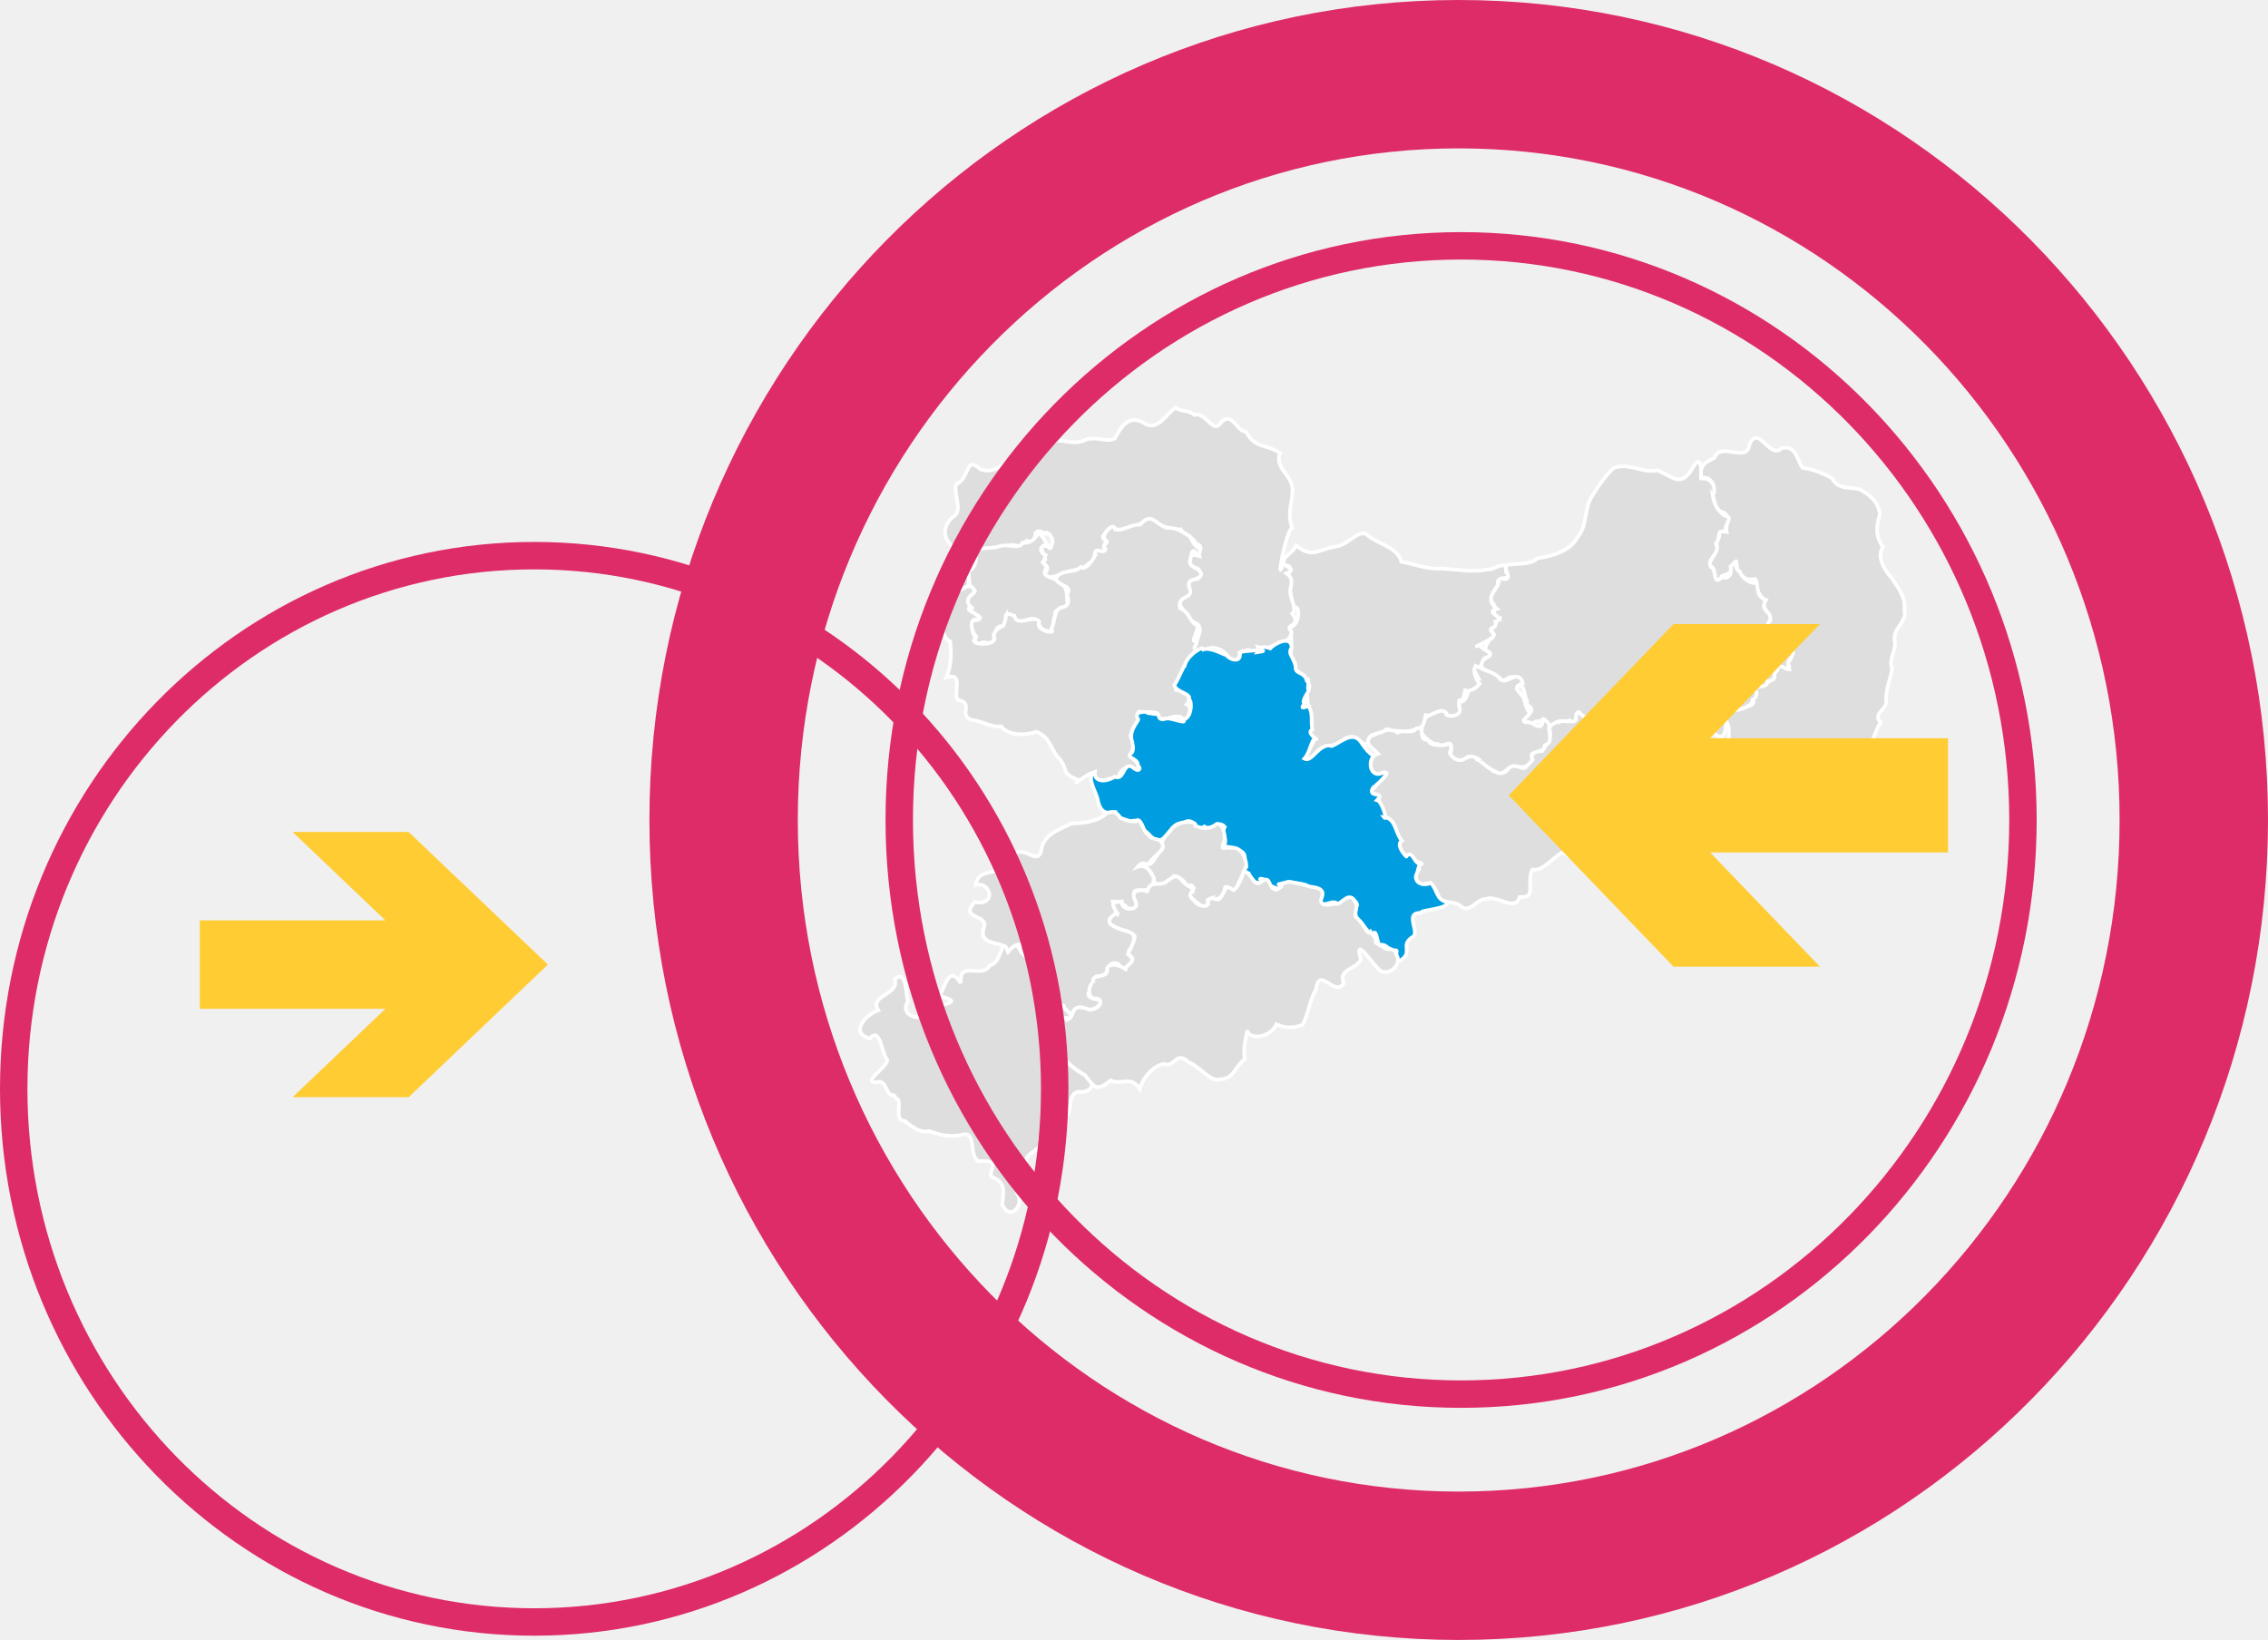
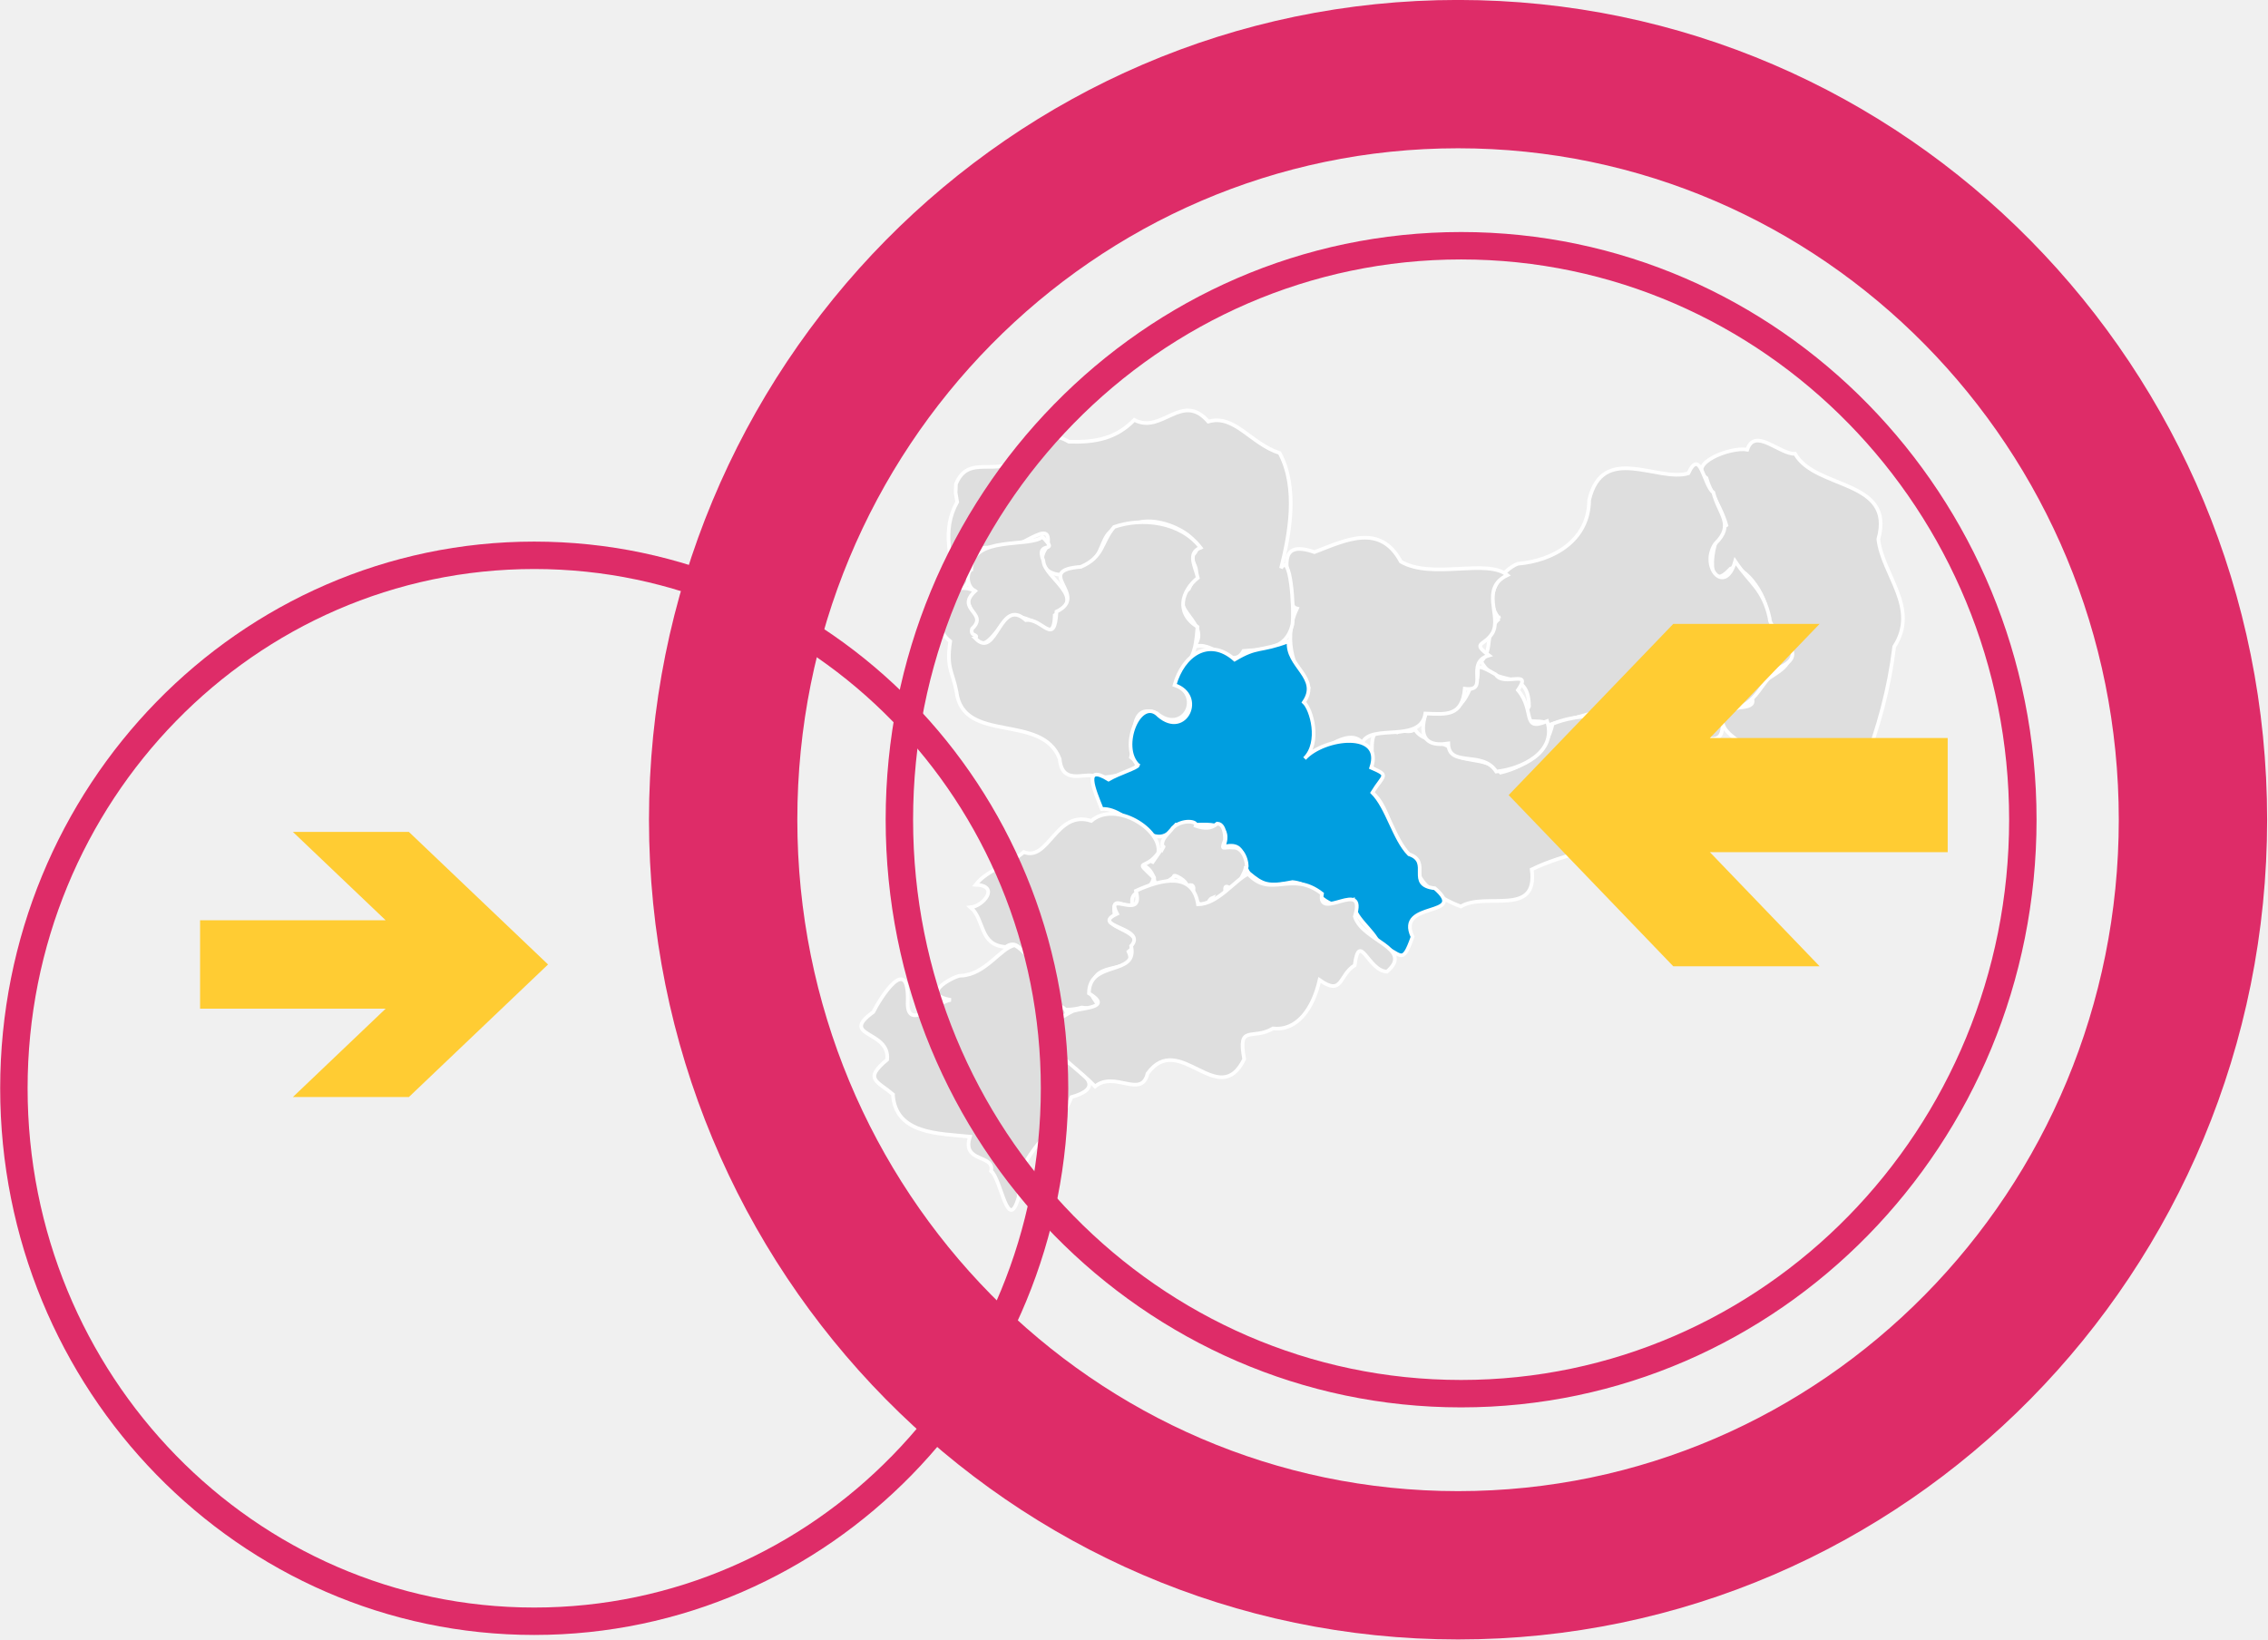
- <svg xmlns="http://www.w3.org/2000/svg" version="1.1" id="svg2" x="0px" y="0px" width="1569.982" height="1135.38" viewBox="1229.76 -75.637 1569.982 1135.38" enable-background="new 1229.76 -75.637 2267.717 1814.174" xml:space="preserve">
-   <g id="g5088" transform="translate(-387.6873,-159.6281)" />
-   <g id="g5291" transform="matrix(0.7045096,0,0,0.7045096,292.6318,-39.88044)">
-     <g transform="translate(-15.48836,-70.01556)" style="fill:#dedede;fill-opacity:1;stroke:#ffffff;stroke-width:3.6;stroke-miterlimit:4;stroke-dasharray:none;stroke-opacity:1" id="g5117">
-       <path style="fill:#dedede;fill-opacity:1;stroke:#ffffff;stroke-width:3.6;stroke-miterlimit:4;stroke-dasharray:none;stroke-opacity:1" d="m 3067.145,704.707 c 5.164,-2.863 -0.26,-16.739 1.531,-11.044 14.232,2.056 18.911,-10.505 14.562,-5.808 11.127,-0.588 1.89,-6.018 8.84,-10.702 2.183,-9.64 10.509,4.794 11.761,-2.535 -3.902,-8.203 2.018,-3.572 1.532,-10.219 5.831,-7.29 -8.796,-12.699 -4.562,-9.772 -1.478,-0.277 5.459,-13.711 -2.123,-9.793 -9.309,1.239 -15.31,-9.165 -9.839,-9.337 -0.573,9.107 -11.198,-2.705 -3.705,-6.099 -0.27,-9.827 -8.676,-10.202 -5.489,-20.797 -9.296,-6.105 -11.566,-24.345 -9.119,-19.947 -8.268,0.349 -11.369,0.252 -17.693,-9.094 -0.914,-8.829 -0.912,-12.419 -6.378,-1.361 0.372,7.453 -12.907,5.974 -8.455,8.247 -11.896,10.588 -3.357,-11.677 -13.1,-10.537 1.571,-10.892 10.919,-13.382 6.676,-24.567 8.223,-7.887 -1.847,-10.629 10.477,-9.886 -0.958,-9.43 4.697,-12.247 -2.205,-18.37 -10.609,-1.913 -8.1,-11.903 -13.012,-20.456 5.94,-5.99 -0.438,-16.301 -11.284,-13.685 2.033,-14.225 4.69,-14.31 14.715,-19.836 5.904,-16.419 32.401,6.03 34.434,-13.323 9.529,-20.017 19.231,15.548 31.619,3.948 14.303,-3.514 15.034,12.024 20.458,19.196 11.713,1.763 20.214,5.571 29.078,10.281 5.505,11.466 17.529,8.377 27.271,11.004 9.219,4.872 18.434,12.154 19.68,24.731 -3.817,10.769 -4.334,22.284 3.003,31.772 -5.995,9.02 0.131,21.195 8.194,30.049 5.939,8.94 14.677,19.705 12.789,31.831 3.282,11.208 -10.95,17.732 -9.607,29.389 2.642,8.672 -6.462,19.448 -2.315,27.997 -1.731,10.74 -6.078,19.377 -5.938,30.926 1.801,9.843 -14.02,13.078 -5.437,22.3 -4.692,8.118 -8.294,16.318 -9.276,27.574 -4.933,10.562 -9.515,22.035 -13.017,31.573 -8.835,7.375 -13.117,20.119 -21.963,29.032 4.325,9.093 -12.483,36.583 -8.653,31.89 -12.27,-0.962 -22.515,0.979 -28.079,-7.655 -7.537,-6.514 -28.786,-4 -26.986,-16.427 1.719,-11.482 12.173,-21.486 7.061,-33.272 -5.368,-3.026 -23.446,18.571 -27.263,3.163 6.506,-11.812 16.507,-27.294 3.022,-37.149 -8.651,-9.012 -12.892,-4.216 -24.315,-11.88 1.117,-10.797 0.736,-16.813 -6.773,-22.737 -2.616,-8.842 9.169,-4.54 13.737,-8.685 6.034,-0.782 22.414,0.418 16.149,-9.931 z" id="polygon128" />
-       <path style="fill:#dedede;fill-opacity:1;stroke:#ffffff;stroke-width:3.6;stroke-miterlimit:4;stroke-dasharray:none;stroke-opacity:1" d="m 2819.405,627.322 c -12.765,-4.776 0.732,-8.023 -8.29,-17.098 -4.463,-6.805 10.16,-14.274 7.093,-23.773 12.755,6.067 8.765,-3.018 6.401,-10.255 0.564,-4.824 23.743,0.199 31.537,-8.28 12.966,-1.75 32.352,-6.846 39.211,-20.201 10.605,-11.881 6.482,-29.772 15.027,-41.406 7.341,-12.287 14.01,-20.681 21.072,-27.285 15.47,-5.459 28.92,5.922 42.759,2.352 16.391,7.228 23.654,17.423 35.109,-3.188 10.66,-17.297 6.872,15.519 7.867,11.145 16.408,-0.583 13.252,17.974 11.114,15.455 1.375,9.966 4.619,15.317 11.314,20.894 11.101,1.679 -0.976,9.201 2.039,16.181 -10.733,-1.913 -3.695,2.724 -10.046,11.934 5.304,9.139 -9.481,14.363 -5.072,22.498 6.527,0.78 1.04,21.288 11.871,9.322 3.488,4.531 10.021,-1.562 7.629,-9.464 12.093,-12.214 -0.131,-0.668 8.982,4.832 5.272,12.551 20.818,13.274 15.112,8.47 4.561,2.732 -1.072,15.356 10.743,19.532 -7.678,11.773 8.709,11.038 3.045,21.245 -4.102,4.724 3.673,13.534 5.736,4.858 3.207,1.991 1.63,12.565 9.422,8.511 9.525,0.172 9.129,10.471 2.953,11.011 4.779,2.808 7.206,4.118 4.149,9.78 -3.823,4.891 -4.529,6.406 -2.32,12.675 -3.753,0.251 -10.41,-7.679 -12.174,1.317 -5.956,4.012 1.837,9.244 -9.656,10.276 0.62,6.657 -5.39,3.113 -13.7,7.585 7.184,3.946 0.668,11.366 -0.362,8.887 1.771,12.506 -30.651,14.453 -23.462,11.213 -5.664,-0.61 -12.662,6.939 -2.756,9.399 -0.041,8.136 -0.548,25.174 -12.237,13.64 -9.496,9.393 -23.858,8.447 -29.005,-4.124 -15.948,4.877 -12.467,-12.43 -23.792,-12.275 -8.053,-0.588 -13.035,12.668 -15.447,-0.716 -5.402,-1.123 -11.101,-6.277 -19.968,-6.373 -4.426,8.11 -1.418,11.689 -9.702,9.935 -5.81,-3.167 -6.213,-15.686 -12.599,-6.091 -4.763,6.237 -25.052,2.647 -18.657,3.818 -7.931,-14.96 -2.274,12.095 -12.563,3.771 -6.921,3.472 -10.415,-2.706 -14.993,4.187 -7.021,5.347 -10.026,-13.109 -12.622,-2.352 5.956,1.91 -6.859,-4.304 -7.295,1.282 -11.299,-2.333 -12.542,-2.417 -3.756,-10.61 4.78,-7.126 -5.107,-5.664 -2.957,-11.808 -2.782,-3.177 -2.426,-17.591 -8.262,-14.648 10.672,-7.266 -10.21,-13.809 -14.255,-4 -7.649,-8.104 -14.664,-7.926 -22.889,-14.934 -1.815,-8.637 11.076,-8.28 8.803,-13.947 -11.695,-2.315 4.802,-15.86 -1.752,-13.079 11.354,-0.143 -0.168,-14.823 2.343,-10.222 6.041,-1.555 1.955,-5.317 9.258,-9.878 z" id="polygon131" />
-       <path style="fill:#dedede;fill-opacity:1;stroke:#ffffff;stroke-width:3.6;stroke-miterlimit:4;stroke-dasharray:none;stroke-opacity:1" d="m 2736.314,735.826 c 11.748,-7.249 1.014,14.638 13.906,9.706 -5.004,7.589 21.309,7.029 16.699,3.944 8.682,-3.525 -0.014,13.466 9.042,11.366 1.762,13.99 15.931,-5.744 20.765,4.745 9.601,3.409 18.169,13.873 15.949,11.07 3.617,2.064 12.811,4.433 15.409,-3.123 7.71,-8.249 13.726,7.228 18.661,-2.987 6.002,-5.601 1.787,-15.58 14.095,-13.196 4.559,-6.688 9.327,-12.16 7.742,-20.3 -3.699,-4.149 9.007,-9.824 9.466,-8.419 3.92,-2.848 18.615,3.442 15.943,-5.001 1.915,-12.615 8.335,7.948 16.102,-0.144 7.191,5.539 12.248,-14.648 15.805,-4.629 3.313,13.703 14.417,4.717 13.031,3.586 1.298,-12.92 13.408,-2.02 19.895,-1.775 3.488,2.339 6.704,15.437 13.42,1.522 18.611,3.34 10.103,3.455 1.436,14.4 0.548,12.345 -9.89,17.822 -8.178,28.485 5.183,10.274 27.786,-3.705 17.602,7.852 -19.111,10.047 53.096,23.202 20.733,15.521 14.593,-2.864 8.091,24.46 -1.456,23.615 -9.838,2.521 -23.529,8.955 -32.772,2.006 -16.226,0.471 -7.535,18.118 -22.027,22.911 -13.831,1.944 -25.374,10.642 -36.501,17.943 -8.445,9.256 -22.809,7.005 -30.321,1.878 -10.999,6.533 -18.687,18.488 -29.507,17.117 -6.188,12.299 5.153,28.275 -12.285,26.834 -4.925,15.284 -22.12,-2.609 -33.506,1.974 -9.271,0.015 -14.604,13.875 -23.901,7.611 -5.893,-6.979 -21.456,-1.652 -22.999,-12.063 -3.094,-5.768 -6.396,-15.336 -14.305,-9.271 -7.556,-1.97 -9.413,-8.913 -4.209,-15.513 -3.429,-6.272 9.049,-3.691 -2.104,-7.733 -4.764,-4.996 -17.875,-6.548 -12.256,-6.865 -10.961,-7.07 -0.226,-10.025 -5.93,-18.278 -2.879,-8.381 -5.512,-17.465 -15.133,-18.739 -0.312,-7.279 -5.025,-19.516 -4.631,-17.12 5.708,-7.542 -13.374,-2.515 -3.764,-11.437 2.639,-5.77 20.329,-17.5 7.18,-14.34 -13.738,5.516 -14.211,-16.949 -3.838,-19.186 -5.182,-5.595 -13.845,-9.353 -7.478,-17.5 9.275,-0.955 17.65,-11.834 26.786,-3.087 4.888,-3.34 15.385,1.207 17.437,-3.38 z" id="polygon133" />
-       <path style="fill:#dedede;fill-opacity:1;stroke:#ffffff;stroke-width:3.6;stroke-miterlimit:4;stroke-dasharray:none;stroke-opacity:1" d="m 2747.515,716.926 c 6.648,-6.943 25.524,-3.213 22.007,1.134 13.132,5.522 8.413,-1.105 10.41,-10.36 4.856,5.998 11.869,-14.382 7.189,-13.535 4.854,2.981 10.393,-12.582 12.54,-5.83 -0.614,-2.311 -11.547,-16.656 -0.949,-13.875 7.479,5.679 14.903,4.115 21.248,12.5 6.218,5.609 18.124,-11.503 21.981,3.939 -12.983,3.958 -1.073,8.837 1.361,15.497 0.615,4.921 5.395,17.679 6.612,11.812 -2.92,6.784 -14.075,10.943 -0.71,11.039 3.168,1.161 10.75,7.701 12.192,0.306 -4.59,-3.452 4.867,-4.965 6.529,2.829 -1.279,5.35 4.52,16.74 -4.292,19.22 -0.871,9.78 -17.637,3.131 -12.055,14.405 -7.505,9.315 -10.425,7.448 -18.634,5.868 -7.701,1.512 -9.194,10.747 -17.414,5.831 -7.157,-2.857 -17.163,-11.647 -14.732,-10.923 -4.074,-2.635 -9.435,-6.593 -15.461,-2.333 -8.413,6.665 -18.809,-6.892 -13.879,-6.82 1.69,-15.211 -5.341,-2.451 -13.476,-7.253 -7.986,0.642 -17.489,-13.49 -14.301,-8.475 -2.588,-5.561 -0.371,-10.886 2.682,-17.182 6.494,-4.139 -5.501,-3.834 1.151,-7.795 z" id="polygon135" />
-       <path style="fill:#dedede;fill-opacity:1;stroke:#ffffff;stroke-width:3.6;stroke-miterlimit:4;stroke-dasharray:none;stroke-opacity:1" d="m 2614.424,605.575 c -1.258,-7.532 -4.551,-22.037 -1.403,-19.603 -4.778,-3.894 7.231,-10.443 -7.015,-11.805 -0.239,-8.493 8.821,-10.064 13.232,-18.605 17.104,12.598 19.597,4.062 38.106,1.044 14.483,-1.681 24.139,-20.173 33.336,-10.329 11.006,8.283 28.326,11.284 32.057,25.08 12.817,2.083 24.402,7.567 39.89,6.573 14.572,1.015 29.933,3.867 43.932,1.074 8.417,0.645 19.763,-11.433 18.91,2.244 8.345,11.341 -10.484,0.68 -8.008,12.564 -5.777,8.99 -11.343,15.556 -0.999,23.728 -13.954,3.622 10.971,8.71 -1.504,12.668 2.544,8.378 -9.531,3.635 -2.329,11.449 7.318,3.591 -26.304,16.706 -12.893,11.558 1.751,4.461 14.871,7.754 7.831,11.77 -7.891,-0.097 -3.954,13.83 -12.109,8.675 -4.15,5.743 4.24,20.772 4.626,16.33 -4.201,8.332 -17.046,10.023 -14.571,6.238 -3.311,20.597 -7.075,3.731 -6.341,16.777 5.862,12.171 -15.766,11.104 -12.536,6.656 -5.847,-6.845 -19.659,7.958 -19.895,0.947 -1.369,4.125 -0.649,14.751 -9.211,14.382 -6.556,6.456 -36.672,0.06 -28.835,1.043 -7.618,5.552 -20.26,2.243 -19.051,15.243 -6.392,-0.046 -13.082,-12.872 -23.113,-5.546 -7.13,7.902 -21.162,5.206 -27.51,12.891 -11.289,14.174 -13.861,4.325 -4.939,-6.519 6.061,-9.074 0.394,-6.158 -2.558,-13.465 5.143,0.422 2.65,-18.251 2.725,-12.436 0.704,-1.489 -10.376,-12.135 -4.995,-12.464 -3.744,7.74 -8.536,-3.896 1.498,-2.403 -0.776,-6.082 -1.825,-18.709 1.179,-16.005 2.715,-4.517 -8.186,-10.116 -4.163,-10.605 -3.656,-6.204 -10.815,-3.801 -9.473,-13.413 -7.87,-9.385 -2.692,-9.724 -3.838,-19.581 1.13,-7.36 -2.997,-15.19 -1.774,-15.924 11.237,-1.505 10.171,-23.805 4.691,-19.218 -1.015,-3.672 -2.757,-7.193 -2.948,-11.016 z" id="polygon137" />
-       <path style="fill:#dedede;fill-opacity:1;stroke:#ffffff;stroke-width:3.6;stroke-miterlimit:4;stroke-dasharray:none;stroke-opacity:1" d="m 2285.226,495.081 c 13.546,-5.211 8.652,-28.783 23.547,-14.772 17.838,7.125 28.481,-15.48 46.623,-10.198 17.595,3.79 2.973,-26.148 23.031,-17.419 13.625,-2.386 22.174,5.069 34.886,-1.7 12.754,-2.823 19.595,3.521 28.005,-1.05 5.983,-11.634 13.824,-24.56 29.674,-14.124 12.075,6.883 21.3,-10.167 29.724,-16.085 6.491,5.052 11.025,1.394 18.703,7.297 10.217,-3.428 18.397,18.121 24.639,8.939 12.222,-14.882 16.479,7.986 25.864,7.427 8.659,17.036 20.644,12.086 33.407,21.163 -5.724,15.697 12.71,20.853 12.422,37.223 -0.571,13.109 -5.401,20.713 -0.563,36.424 -5.782,1.154 -17.794,65.566 -7.604,31.045 -6.324,7.48 16.005,7.218 2.16,13.465 4.327,2.961 6.32,6.707 3.801,15.515 -1.444,8.359 7.569,20.008 1.852,24.069 10.028,12.417 -8.134,10.618 -1.335,16.598 4.997,9.184 -25.721,22.787 -11.145,12.734 -8.258,2.022 -11.494,6.431 -20.936,3.624 7.238,14.945 -15.012,-3.49 -10.922,4.984 -10.608,-5.786 -4.021,11.989 -16.18,7.48 -6.06,-7.673 -7.533,-10.443 -17.992,-12.123 -5.105,2.148 -23.951,6.083 -16.68,-2.724 1.341,-2.81 6.086,-16.898 4.323,-15.176 -0.197,-8.534 -8.936,-4.652 -11.903,-12.967 -3.127,-5.878 -14.749,-14.167 -1.279,-19.841 7.221,0.732 -1.45,-13.108 5.396,-17.391 11.755,5.263 9.847,-14.161 0.724,-9.387 -5.921,-11.335 -2.317,-15.429 6.535,-12.557 -1.427,-4.873 4.938,-10.572 -3.105,-11.588 -2.193,-7.025 -11.473,-8.593 -15.168,-14.598 -9.71,1.328 -20.08,-3.814 -27.707,-8.769 -4.836,-4.601 -32.45,18.455 -25.924,8.347 -7.896,2.596 -17.407,-3.169 -20.679,4.659 -7.127,5.952 6.177,7.268 0.491,8.978 -3.065,3.387 2.282,11.044 -6.02,7.829 -8.081,-2.34 -2.027,16.169 -10.449,12.737 -7.218,6.228 -9.406,5.084 -19.427,7.498 -5.72,1.705 -24.636,11.367 -23.663,1.455 8.129,-6.511 -7.108,-9.995 0.394,-13.139 -0.257,-5.353 -9.731,-16.885 2.32,-12.672 11.83,-2.421 -1.316,-18.146 -2.558,-12.643 -15.536,-9.226 -4.272,11.73 -18.217,7.067 -6.058,11.106 -11.985,-0.225 -20.825,6.165 -10.943,0.939 -35.634,9.559 -29.052,4.018 -3.182,8.31 1.661,3.719 -1.894,14.724 -4.825,3.695 -5.628,10.253 -4.69,19.647 -7.823,1.12 -17.084,14.027 -12.155,-3.776 -2.758,-11.827 -11.233,-21.769 -3.92,-35.149 -10.761,-8.637 -9.189,-21.386 0.317,-29.136 10.553,-5.859 0.015,-22.051 3.155,-32.129 z" id="polygon139" />
-       <path style="fill:#dedede;fill-opacity:1;stroke:#ffffff;stroke-width:3.6;stroke-miterlimit:4;stroke-dasharray:none;stroke-opacity:1" d="m 2300.108,578.922 c 3.389,-3.026 6.423,-11.59 3.104,-13.351 0.751,-10.475 14.241,-6.099 23.907,-9.316 9.626,-3.495 19.81,3.853 23.472,-3.738 9.969,2.076 17.359,-10.983 14.597,-10.036 7.334,3.202 11.425,21.305 13.535,13.785 -7.855,-5.274 -15.468,4.198 -5.608,8.624 -2.981,12.408 -5.779,2.379 1.326,11.846 -9.171,11.752 10.152,8.302 14.374,16.631 7.652,2.844 4.36,22.427 5.837,15.488 2.894,10.191 -13.459,5.509 -12.453,15.206 -3.144,7.444 -0.016,21.148 -8.049,15.101 -11.432,-2.547 -6.044,-16.72 -21.32,-9.979 -7.617,3.444 -21.5,-2.155 -18.582,-5.986 -0.104,3.537 -2.077,18.104 -5.983,11.502 -9.604,4.145 0.381,20.524 -16.149,15.562 -14.966,6.513 -17.495,-17.415 -11.458,-12.895 -6.18,-13.916 11.998,-4.219 5.757,-12.849 -10.368,-5.46 -13.305,-20.494 -10.068,-14.092 0.786,-9.294 13.051,-6.435 1.875,-16.377 0.405,-5.973 -2.982,-13.43 1.884,-15.125 z" id="polygon141" />
-       <path style="fill:#dedede;fill-opacity:1;stroke:#ffffff;stroke-width:3.6;stroke-miterlimit:4;stroke-dasharray:none;stroke-opacity:1" d="m 2304.001,646.713 c -8.863,6.788 25.106,8.381 17.838,-3.004 2.471,-7.414 8.405,-8.543 9.667,-9.461 5.008,-11.307 -0.559,-14.118 10.88,-9.888 2.294,12.186 19.536,-2.328 24.486,6.055 -5.038,9.336 18.732,12.334 11.397,7.59 5.188,-8.814 1.855,-16.799 9.547,-21.738 15.209,-1.036 1.53,-18.461 7.862,-16.498 0.791,-5.943 -16.685,-6.536 -11.003,-14.525 7.304,-6.411 16.52,-2.608 23.082,-8.755 6.701,5.598 17.83,-18.869 14.106,-12.123 -2.013,-9.006 10.224,1.029 10.099,-6.049 -5.848,-3.121 5.267,-6.153 -0.073,-8.183 -5.736,-4.454 8.666,-19.307 9.414,-10.675 7.554,2.211 14.561,-4.821 24.978,-4.692 10.5,-13.035 14.78,-0.272 25.214,3.086 11.046,-0.296 15.327,4.05 23.241,8.407 3.385,8.638 11.466,15.53 10.67,11.35 -2.86,18.362 -7.097,-9.637 -10.05,11.11 -3.252,8.912 8.859,7.146 10.701,15.028 -2.76,7.183 -14.291,2.296 -12.077,12.346 6.676,12.669 -12.592,7.081 -8.74,20.907 9.673,4.354 8.673,12.207 15.594,16.249 5.754,-1.583 -6.136,19.154 -1.014,15.401 5.218,4.427 -7.392,7.556 5.333,12.333 -9.832,-0.675 -15.246,8.408 -16.084,17.713 -2.553,5.14 -10.574,10.784 -7.955,18.448 10.225,1.325 16.479,7.751 10.697,14.201 7.171,2.348 -0.121,20.311 -5.566,12.728 -7.965,-3.172 -14.72,4.47 -22.339,0.569 2.877,-8.051 -17.75,-5.357 -12.228,-3.978 -13.951,-8.085 -5.161,8.717 -8.051,7.808 -4.334,4.242 -11.152,16.388 -1.848,19.629 -3.958,9.185 -6.485,13.408 -4.727,15.575 3.475,0.385 12.6,14.114 4.575,11.79 -13.021,-5.594 -16.583,4.45 -16.584,7.485 -9.889,-0.387 -18.767,8.648 -24.397,-1.841 6.262,-11.266 -27.613,14.887 -14.278,4.995 -19.141,-6.87 -10.816,-10.389 -19.437,-20.856 -9.308,-8.877 -8.495,-21.343 -22.946,-26.907 -9.022,3.224 -26.336,4.876 -34.808,-5.332 -10.836,1.344 -16.326,-4.983 -29.536,-6.382 -12.38,-5.578 3.61,-16.768 -13.008,-19.594 -4.408,-8.558 6.27,-26.899 -11.073,-22.286 4.946,-10.748 4.908,-22.535 3.732,-35.086 -11.895,-6.601 -2.781,-18.498 -11.187,-28.166 -3.898,-14.959 10.07,-16.156 17.976,-21.223 6.234,-0.93 12.066,-10.597 17.566,0.107 -3.67,4.61 -11.672,7.697 -3.594,15.718 -11.624,1.786 19.016,10.89 4.989,11.823 -10.066,-0.771 -0.778,20.717 -1.884,15.551 5.158,2.454 -1.354,1.536 0.844,3.243 z" id="polygon143" />
-       <path style="fill:#009ee0;fill-opacity:1;stroke:#ffffff;stroke-width:3.6;stroke-miterlimit:4;stroke-dasharray:none;stroke-opacity:1" d="m 2463.626,771.382 c 0.951,-7.294 -13.791,-7.386 -5.735,-12.523 3.835,-6.017 -4.044,-20.928 -0.633,-16.455 0.022,-7.904 7.949,-15.873 6.749,-16.385 -8.581,-13.791 30.331,-2.903 13.764,-5.407 10.279,-4.562 1.815,8.588 13.861,4.799 4.839,-1.178 21.125,6.382 16.667,1.099 9.881,-2.153 8.139,-22.376 5.512,-18.862 3.229,-7.782 -11.127,-6.7 -14.361,-14.994 4.658,-6.415 11.279,-24.427 9.991,-17.639 1.05,-12.232 22.392,-23.205 16.91,-16.893 9.332,-4.989 26.755,8.512 23.595,3.505 1.901,5.467 16.379,10.698 13.796,-1.332 8.419,-2.402 33.94,-2.452 17.877,-0.138 2.223,-3.134 2.091,-7.112 12.155,-3.766 3.123,-3.79 20.389,-13.994 21.014,-0.935 -3.882,6.68 0.957,7.877 3.939,18.305 -1.259,8.386 8.04,5.235 10.683,13.403 4.096,-4.332 -0.098,11.782 2.119,9.398 2.606,-0.234 -8.424,11.716 -3.925,14.34 -7.931,8.339 8.013,-0.533 4.081,2.42 4.563,8.837 1.673,13.97 3.466,22.839 -7.25,3.423 8.362,11.854 2.934,8.983 -3.964,0.256 -4.804,12.977 -10.793,19.698 7.518,4.293 14.747,-16.331 27.111,-12.463 8.459,-3.36 19.412,-14.62 27.584,-5.111 2.898,4.066 11.892,18.066 15.553,12.938 -9.159,5.441 -5.889,24.899 7.079,18.333 10.786,-1.839 -12.71,17.673 -9.615,14.383 -6.987,11.329 12.842,3.264 3.774,12.628 5.465,1.624 10.666,22.264 6.657,16.719 11.941,1.022 10.922,15.564 17.689,23.163 -8.08,5.039 8.971,20.249 4.205,15.074 7.821,-7.004 7.316,11.136 16.318,6.835 -5.446,2.194 -3.366,5.602 -6.79,12.705 -0.792,8.016 8.701,9.904 14.686,6.844 6.744,7.023 5.05,16.047 15.209,18.673 5.368,7.277 -30.756,8.02 -23.572,10.935 -19.537,-1.832 -1.116,19.794 -9.779,23.666 -12.745,8.188 1.929,15.224 -12.638,23.454 -7.98,-5.245 2.114,-12.776 -6.373,-9.853 -7.075,-3.507 -6.43,-6.82 -13.633,-6.024 -2.116,-4.601 -2.682,-14.733 -5.625,-11.395 -6.678,0.496 -8.686,-8.85 -15.567,-13.764 -4.961,-7.717 0.253,-13.911 -0.54,-14.301 -2.377,-11.575 -21.229,5.89 -18.689,0.138 -4.157,-7.829 -16.916,6.235 -17.121,-5.608 6.822,-7.736 -15.927,-7.375 -11.073,-11.348 -2.973,-4.371 -12.085,-3.303 -16.709,-5.169 -8.791,-1.651 -7.835,3.138 -14.163,6.233 -8.266,-2.192 -25.738,-12.779 -13.086,-8.91 -5.086,7.073 -13.216,1.847 -15.498,-6.01 -11.29,-3.022 2.209,-16.986 -7.919,-22.01 -5.183,-3.214 -13.387,-4.976 -17.11,-3.939 5.461,-8.589 -2.595,-12.347 1.448,-19.786 -7.134,-7.945 -12.858,4.837 -20.035,-0.334 -9.94,7.226 -9.465,-11.386 -20.578,-3.451 -12.423,-0.69 -13.355,13.544 -23.464,17.079 -7.734,-0.647 -7.939,-4.676 -15.126,-10.096 -3.921,-11.89 -6.083,-9.326 -14.709,-8.863 -2.637,-2.098 -10.851,-0.845 -13.489,-8.91 -6.774,0.534 -13.401,3.103 -17.025,-9.983 -0.756,-8.83 -13.015,-24.898 -3.255,-29.493 -0.905,10.94 11.981,9.777 19.546,4.757 10.328,4.637 7.987,-17.973 19.431,-7.9 3.724,2.842 7.417,0.682 3.223,-3.3 z" id="polygon145" />
-       <path style="fill:#dedede;fill-opacity:1;stroke:#ffffff;stroke-width:3.6;stroke-miterlimit:4;stroke-dasharray:none;stroke-opacity:1" d="m 2487.528,851.281 c -1.824,-7.523 6.54,-12.986 10.291,-18.407 8.786,-8.458 24.522,-6.776 22.432,-1.853 8.132,2.865 14.747,3.226 21.106,-2.216 9.708,0.533 7.152,21.025 7.464,16.31 -4.232,11.454 -1.29,6.084 7.79,7.301 14.072,-0.792 15.072,24.963 12.765,18.292 -0.102,6.403 -7.5,14.384 -9.12,23.757 -5.35,1.208 -12.694,-10.152 -10.958,1.706 -7.65,10.066 -13.494,6.917 -12.944,5.823 -5.136,2.084 -2.715,9.682 -10.49,7.84 -4.301,-4.769 -18.053,-11.642 -8.258,-14.223 1.366,-5.113 -0.126,-8.203 -6.96,-5.277 3.11,-4.368 -13.505,-13.329 -11.866,-9.285 -4.857,4.311 -19.669,13.602 -19.491,0.943 -3.163,-6.91 -7.68,-13.995 -15.952,-10.914 6.52,-7.323 14.829,-6.422 13.713,-3.316 2.015,-2.839 14.911,-21.741 10.904,-14.832 z" id="polygon147" />
-       <path style="fill:#dedede;fill-opacity:1;stroke:#ffffff;stroke-width:3.6;stroke-miterlimit:4;stroke-dasharray:none;stroke-opacity:1" d="m 2334.064,950.108 c -5.162,-5.358 -27.448,-1.664 -21.605,-19.368 5.117,-13.285 -24.961,-7.801 -9.022,-25.055 21.794,4.114 15.968,-20.4 1.04,-16.778 2.214,-20.341 32.466,-6.234 34.513,-25.895 10.553,-18.116 24.7,8.129 29.621,-7.068 1.621,-16.659 17.242,-21.125 30.356,-27.514 12.586,0.055 27.102,-2.763 33.677,-9.813 6.382,-2.396 9.482,-2.316 13.998,4.381 6.569,2.564 6.724,3.218 15.06,3.567 4.881,-6.364 6.589,10.996 12.312,12.568 3.298,7.94 15.687,1.005 13.95,13.81 -4.416,6.347 -14.898,13.699 -11.589,13.932 -0.121,5.374 -7.013,-3.56 -13.033,4.214 8.457,-3.138 12.681,4.234 15.948,10.913 -0.012,12.902 -8.403,12.771 -16.55,11.987 -9.59,2.33 8.653,19.884 -7.956,18.447 -5.295,-4.68 -7.965,-7.296 -15.507,-7.242 3.026,10.783 7.379,16.02 -3.497,17.59 -1.503,5.511 9.319,9.671 17.173,11.331 7.951,1.083 7.98,7.708 5.035,16.295 -9.696,5.705 5.612,11.701 -1.069,15.547 -4.522,3.63 -6.836,8.808 -13.01,0.1 -12.961,-3.561 -7.161,15.493 -19.79,12.408 -9.162,2.237 1.962,12.557 -7.988,14.766 -6.131,11.459 19.216,4.887 9.069,14.219 -7.062,6.748 -8.844,3.568 -16.63,2.183 -8.344,-1.806 -8.71,11.427 -16.631,2.974 -0.497,-11.463 -5.5,-1.634 -10.569,-0.715 -3.978,-8.417 -15.173,0.193 -15.943,-10.517 -1.092,-9.648 11.062,-17.119 1.009,-22.072 -13.896,-0.324 1.991,-11.071 -8.677,-14.647 -2.146,-5.267 -15.261,-7.219 -8.69,-16.695 -7.795,-3.659 -12.962,13.59 -15.005,2.149 z" id="path149" />
-       <path style="fill:#dedede;fill-opacity:1;stroke:#ffffff;stroke-width:3.6;stroke-miterlimit:4;stroke-dasharray:none;stroke-opacity:1" d="m 2223.208,1095.215 c -6.638,2.388 -6.199,-16.836 -16.95,-12.305 -13.68,0.072 10.543,-14.423 11.356,-21.856 -5.851,-6.807 -7.003,-33.522 -17.196,-21.3 -20.475,-5.399 -3.983,-23.503 8.187,-27.609 -9.24,-15.42 20.831,-14.394 16.3,-30.859 11.846,-9.728 10.683,14.768 12.881,22.445 -10.702,15.923 22.077,22.481 19.904,4.031 5.325,0.428 41.128,-3.077 10.535,-9.781 6.907,-8.693 9.094,-31.505 21.615,-12.468 -2.403,-23.601 21.425,-3.365 28.381,-17.821 12.193,-0.947 11.126,-30.834 17.912,-13.092 12.921,-14.54 8.311,0.649 17.653,4.381 1.045,5.564 12.744,8.408 6.502,15.057 -0.23,6.335 18.784,7.444 7.067,16.269 -1.968,7.554 -3.396,20.701 6.661,17.116 5.76,1.75 10.497,7.297 14.625,-0.509 -1.236,1.81 12.317,7.586 8.245,12.992 -3.885,6.863 -13.831,3.85 -18.163,12.813 2.341,6.958 -5.422,10.205 5.443,16.698 4.955,8.053 13.61,18.928 24.918,24.701 16.499,6.23 10.367,19.748 -4.354,18.167 -12.906,3.564 -2.636,26.694 -15.843,23.986 -6.75,11.775 -19.169,11.087 -21.535,22.251 4.724,12.205 -14.44,11.498 -13.825,23.496 3.445,16.354 -8.881,13.34 -8.799,29.5 8.882,10.551 -7.011,29.644 -14.28,11.04 0.961,-11.256 4.69,-21.134 -10.586,-26.943 -3.442,-5.675 10.753,-17.148 -12.509,-15.152 -10.057,-5.089 -1.947,-27.935 -14.596,-26.537 -12.521,3.51 -22.825,0.804 -33.98,-3.102 -9.073,2.175 -17.195,-4.452 -24.254,-10.102 -10.438,-0.497 -2.949,-15.92 -6.682,-21.198 -2.767,-0.298 -2.344,-3.783 -4.632,-4.309 z" id="path151" />
-       <path style="fill:#dedede;fill-opacity:1;stroke:#ffffff;stroke-width:3.6;stroke-miterlimit:4;stroke-dasharray:none;stroke-opacity:1" d="m 2400.476,1012.952 c 4.322,-9.345 17.69,1.346 17.45,-1.784 9.368,-0.238 13.653,-12.244 1.764,-10.62 -8.08,-5.011 -0.933,-18.314 0.84,-15.148 -5.167,-10.604 16.205,-3.195 12.861,-14.801 5.585,-9.172 23.431,4.294 17.887,1.087 2.12,-5.178 13.108,-9.066 2.765,-14.61 1.964,-5.78 5.495,-9.595 6.68,-17.733 -3.468,-5.67 -12.486,-5.009 -21.632,-10.472 -10.226,-5.798 6.355,-14.842 4.768,-11.458 -7.147,-11.648 -5.4,-11.327 3.952,-12.293 -0.749,10.224 19.273,9.205 13.403,-0.504 -7.744,-15.431 15.07,-9.329 11.696,-9.491 4.019,-12.911 12.083,-2.702 20.619,-10.795 5.132,-3.235 7.611,-6.199 12.994,-0.497 4.632,6.8 15.16,10.115 11.445,7.275 -0.42,6.831 -7.094,6.191 1.756,13.87 2.88,5.025 15.98,7.913 12.581,-1.325 6.889,-5.084 9.521,4.58 14.177,-4.576 4.526,-7.403 2.759,-10.556 11.334,-4.993 6.056,-3.933 10.93,-21.839 9.978,-18.463 7.461,-0.097 9.764,17.616 17.565,9.675 10.022,-5.984 5.152,6.389 14.296,8.477 16.734,-8.818 -11.503,-2.649 12.119,-7.881 7.195,0.878 13.484,1.917 19.949,4.36 2.221,1.161 17.06,0.107 12.696,10.935 -5.275,11.106 15.309,6.588 12.238,5.209 4.739,5.713 12.232,-10.929 19.065,-3.398 5.707,7.919 0.863,9.409 1.788,17.153 8.428,6.063 11.696,19.166 14.764,14.998 1.481,2.985 5.217,3.37 5.378,10.601 5.308,3.437 14.64,9.026 12.242,5.204 11.425,4.391 4.77,1.607 9.014,8.913 2.739,10.489 -12.541,21.124 -20.514,9.734 -6.761,-7.068 -22.463,-30.564 -15.498,-7.318 -4.863,9.849 -22.865,9.115 -16.809,23.425 -10.023,13.826 -24.17,-18.645 -27.547,6.529 -6.128,9.325 -6.961,23.492 -13.113,34.156 -13.185,5.564 -26.972,0.158 -24.882,-1.815 -7.299,17.058 -30.415,15.509 -28.96,6.815 -2.521,9.723 -4.357,19.121 -2.812,28.899 -9.328,6.153 -10.716,19.628 -24.144,19.62 -9.413,3.333 -20.235,-12.99 -30.922,-16.717 -13.195,-12.226 -13.231,5.993 -24.892,1.536 -11.809,3.034 -20.489,14.659 -23.402,24.709 -8.236,-13.515 -17.058,-3.658 -28.625,-8.345 -14.385,11.963 -16.015,5.951 -25.069,-5.288 -10.449,-6.261 -22.805,-15.319 -25.502,-25.316 -6.814,-10.601 -23.418,-9.063 -6.01,-15.838 -3.743,-9.522 15.751,-19.335 14.655,-13.513 3.565,-1.517 4.229,-4.945 5.612,-8.189 z" id="polygon153" />
+ <svg xmlns="http://www.w3.org/2000/svg" enable-background="new 1229.76 -75.637 2267.717 1814.174" height="1211" viewBox="1229.76 -75.637 1569.982 1135.38" width="1675" version="1.1" y="0px" x="0px">
+   <g transform="matrix(.7045 0 0 .7045 292.6 -39.88)">
+     <g transform="translate(-15.49 -70.02)" stroke="#fff" stroke-width="3.6">
+       <g fill="#dedede">
+         <path d="m3067 704.7c6.467-18.35 30.71-22.36 36.18-35.78 8.146-21.97-14.26-27.48-20.85-35.86 4.444-24.77-22.83-60.39-36.02-54.86-27.39 30.21-19.23-34.81-4.18-42.73-4.05-15.19-15.2-31.29-19.55-46.33-19.41-14.17 23.83-30.89 40.15-27.9 7.363-22.46 32.03 4.886 47 4.083 20.05 35.41 98.42 24.83 81.83 83.94 4.175 35.43 40.38 67.57 15.65 105.6-5.346 42.86-15.38 78.5-30.18 118.1-19.77 22.16-23.8 64.16-45.37 75.94-24.07-5.533-63.14-16.51-37.93-48.41 0.237-19.17-44.57 16.32-21.19-19.74 10.93-30.98-48.21-34.63-31.26-63.52 6.501-4.505 32.08 0.971 25.71-12.51z" />
+         <path d="m2819 627.3c-18.33-21.93 3.47-48.43 18.26-53.89 34.93-2.913 69.84-22.93 70.05-62.49 13.25-56.54 67.23-17.42 97.48-26.4 12.09-25.96 15 11.91 24.58 18.81 5.513 21.95 21.29 31.47 1.834 50.44-15.18 22.3 9.81 51.87 19.65 17.19 14.69 21.89 27.52 27.08 33.84 55.89-0.213 14.67 41.36 32.7 11.93 47.57-22.71 14.9-21.46 36.71-51.64 43.27-14.31-2.112 4.911 34.83-23.69 26.75-22.66-1.216-42.43-23.86-60.43-22.2-18.83-19.23-25 18.45-38.42-6.071-23.65 8.001-30.46 8.78-54.63 15.69-8.847-8.994-32.29 5.09-19.6-18.33-0.306-39.41-32.9-16.42-46.94-44.14 12.66-12.99 1.848-27.93 17.72-42.1z" />
+         <path d="m2736 735.8c5.577 12.22 27.53 11.79 34.99 18.8 6.847 17.41 34.55 5.969 49.46 24.08 24.48-5.933 45.01-20.5 50.99-47.94 22.87-8.925 34.91-5.678 54.14-11.9 9.652 15.12 27.75-15.87 41.91 9.294 39.59-22.05-32.5 53.77 17.68 41.54-19.24 16.28 37.96 23.38 22.87 18.98 17.45 43.88-54.81 8.514-56.33 45.96-34.81 21.34-67.61 23-100.8 39.28 6.325 47.53-45.26 21.7-69.69 36.42-24.82-9.327-45.74-25.74-43.62-44.58-26.29-10.68-22.89-52-44.38-67.95 16.13-18.87 12.57-13.9-1.117-25.52 5.663-15.83-8.024-43.46 26.43-33.09 5.327-3.646 12.88 1.673 17.44-3.38z" />
+         <path d="m2748 716.9c27.88 3.193 34.85-2.378 43.31-23.36 15.99-9.302-6.205-28.98 24.19-11.29 7.833 12.75 36.63-6.08 21.82 15.37 17.18 20.04 3.027 41.31 28.72 30.53 9.798 30.95-25.97 47.13-50.03 49.54-13.51-21.24-46.84-3.457-47.13-27.61-30.04 4.753-26.52-17.01-20.89-33.17z" />
+         <path d="m2614 605.6c-2.779-25.1-14.76-56.88 23.34-43.63 30.76-11.82 64.54-28.79 84.97 9.417 31.3 17.79 84.35-3.507 104.7 13.2-27.58 13.16-5.162 40.68-14.79 57.1-8.144 12.97-20.61 8.829-3.305 21.85-24.58 6.939 1.345 36.19-23.81 32.72-2.593 27.33-17.87 25.22-38.77 24.38-4.502 29.79-53.42 9.369-62 28.75-18.9-23.49-72.37 44.17-48.56-4.652-3.916-23.82-14.52-30.2-4.251-49.38-17.65-21.82-23.78-52.34-11.4-77.89-5.102-1.19-4.845-6.513-6.108-11.87z" />
+         <path d="m2285 495.1c12.21-30.33 40.25-6.128 63.69-25.76 21.96 4.222 17.44-33.46 47.3-15.84 26.83 0.734 46.61-3.425 64.3-21.5 27.07 14.53 46.77-28.35 72.72 1.672 25.73-7.647 41.85 22 70.1 30.9 18.59 34.5 9.534 80.95 1.419 113.3 9.017-16.97 13.11 38.51 11.19 55.14-6.302 26.16-28.75 24.36-48.12 26.07-11.19 20.45-31.24-12.5-49.19-3.478 20.03-23.76-28.6-38.2-4.44-57.53 6.614-15.52 11.68-14.79 1.01-31.57 28.66-14.57-44.26-52.34-62.48-25.24-24.29-9.155-20.2 18.97-34.74 32.23-27.91 22.54-61.03 6.489-42.91-17.2 6.313-32.92-30.11 9.048-51.68 2.391-34.66-9.138-11.54 38.89-38.99 41.07-3.2-32.29-13.92-58.61 2.034-87.03l-1.536-9.199z" />
+         <path d="m2300 578.9c0.356-33.56 57.56-21.11 69.99-31.88 18.14 18.39-7.78 1.545 0.966 23.6 0.758 16.76 43.93 36.01 11.13 53.42-0.857 36.21-23.11-8.781-42.61 4.857-7.115-10.82-27.41 49.24-41.79 9.471 20.48-10.76-13.18-24.11 4.958-38.9-6.275-3.791-7.987-15.87-2.648-20.57z" />
+         <path d="m2304 646.7c21.29 21.83 23.84-41.27 49.63-17.9 16.47-2.033 28.38 26.94 30.18-8.307 33.04-16-23.82-40.48 23.95-44.02 22.81-9.816 19.89-24.34 32.69-39.23 27.34-9.53 65.27-5.374 84.96 20.35-13.43 5.277-5.329 18.19-2.712 29.68-15.43 12.44-22.68 34-0.311 48.22-2.099 27-4.337 28.12-21.49 56.24 27.29 13.64 6.388 49.61-18.46 28.68-27.98-11.26-21.14 25.81-25.38 43.25 20.83 15.38-23.06 19.73-34.15 20.51-5.77-9.186-33.52 10.25-35.97-18.94-17.28-45.61-95-14.28-101.4-65.96-3.818-20.23-10.16-22.7-6.19-49.63-25.33-19.25-3.08-64.23 24.36-49.28-19.53 18.21 13.82 21.32-2.907 36.96-2.201 8.238 6.896 4.661 3.261 9.37z" />
+       </g>
+       <path d="m2464 771.4c-18.85-17.98 2.021-68.16 20.41-48.66 26.25 22.43 45.96-19.91 15.41-30.07 8.331-29.61 33.72-47.51 59.08-25.13 23.08-13.84 24.29-7.095 53.16-17.96-2.603 24.63 31.61 35.81 14.91 59.96 7.454 6.748 16.89 39.26 0.705 55.32 19.45-21.22 78.07-27.73 65.49 9.033 18.34 8.096 12.21 6.309 1.14 24.48 14.73 14.62 21.17 45.48 35.98 60.61 22.79 7.451-3.271 30.27 25.43 33.44 33.57 29.19-38.91 11.74-21.94 47.76-10.42 29.14-10.34 16.56-32.64 7.577-5.966-15.61-25.99-25.85-26.01-43.51-28.1 16.11-32.32-15.36-59.31-17.93-24.16 4.814-29.15 2.603-42.75-8.687-7.976-8.966-0.739-32.23-25.03-25.95 11.44-31.6-29.38-18.86-46.65-21.69-22.33 33.79-44.67-17.3-73.09-15.5-7.839-19.45-18.53-44.55 6.682-28.98 10.48-6.156 28.23-11.25 29.03-14.11z" fill="#009ee0" />
+       <g fill="#dedede">
+         <path d="m2488 851.3c-1.824-7.523 6.54-12.99 10.29-18.41 8.786-8.458 24.52-6.776 22.43-1.853 8.132 2.865 14.75 3.226 21.11-2.216 9.708 0.533 7.152 21.02 7.464 16.31-4.232 11.45-1.29 6.084 7.79 7.301 14.07-0.792 15.07 24.96 12.76 18.29-0.102 6.403-7.5 14.38-9.12 23.76-5.35 1.208-12.69-10.15-10.96 1.706-7.65 10.07-13.49 6.917-12.94 5.823-5.136 2.084-2.715 9.682-10.49 7.84-4.301-4.769-18.05-11.64-8.258-14.22 1.366-5.113-0.126-8.203-6.96-5.277 3.11-4.368-13.5-13.33-11.87-9.285-4.858 4.311-19.67 13.6-19.49 0.943-3.163-6.91-7.68-14-15.95-10.91 6.52-7.323 14.83-6.422 13.71-3.316 2.015-2.839 14.91-21.74 10.9-14.83z" />
+         <path d="m2334 950.1c-26.33-1.524-20.58-27.13-34.61-38.94 12.58-1.119 29.06-21.18 5.019-22.26 11.37-14.82 34.32-20.34 47.23-32.09 24.55 9.898 31.78-41.98 66.36-30.63 23.82-20.54 70.16 8.971 65.77 31.58-13.31 18.1-24.33 4.943-4.535 24.24-2.812 17.68-27.28 7.861-19.79 30.15-15.82-5.658-21.32-10.96-18.16 8.738-17.29 10.94 38.15 13.38 13.33 33.82 11.18 23.87-37.78 6.535-34.38 35.6-10.7 8.488 22.55 24.07-11.72 19.33-16.07 4.936-53.88 3.457-39.34-28.36-13.34-8.348-18.54-43.23-35.17-31.17z" />
+         <path d="m2223 1095c-15.4-13.28-29.05-14.69-5.594-34.16 2.804-29.23-47.83-22.13-13.7-46.76 6.721-13.44 35.12-58.85 33.87-10.56-1.429 31.08 28.48 0.027 42.45-1.333-33.93-5.855 7.402-25.25 9.85-23.83 24.33-1.029 38.75-27.3 52.94-29.94 25.01 14.79 20.68 44.77 30.99 58.8 29.66-1.389 21.81 15.6 5.017 29.93-0.63 26.55 68.67 46.4 19.63 60.57-12.46 34.07-56.52 54.98-51.7 97.87-10.79 37.85-17.22-17.64-27.24-25.21 3.852-16.86-29.28-7.623-20.77-33.81-30.6-3.181-73.22-2.213-75.75-41.55z" />
+         <path d="m2400 1013c11.52-3.414 38.67-3.291 15.69-17.33 0.262-33.49 48.36-16.06 41.51-46.53 16.33-18.39-41.58-18.89-13.82-31.68-12.63-24.87 27.13 8.496 18.54-22.54 25.34-11.61 55.94-18.84 60.98 13.32 19.62-0.378 35.8-23.45 49.21-29.98 22.74 24.81 42.2-4.1 72.63 19.45-4.988 28.43 44.55-16.4 32.29 22.5 7.3 24.19 58.7 31.07 31.6 54.14-18.54-0.438-27.08-40.96-31.74-6.206-15.77 9.663-11.49 30.62-34.51 14.46-6.506 28.43-22.25 50.28-45.71 47.58-20.39 12.09-35-4.852-28.37 30.17-25.21 51.27-63.9-28.72-94.99 14.16-5.898 25.19-32.55-3.11-51.52 12.7-30.21-31.02-72.33-48.27-21.78-74.2z" />
+       </g>
    </g>
-     <ellipse ry="564.22" rx="552.067" style="fill:none;stroke:#de2c68;stroke-width:26.952;stroke-miterlimit:4;stroke-dasharray:none;stroke-opacity:1" cx="2765.823" cy="755.044" stroke-miterlimit="4" id="circle4846" />
-     <ellipse ry="523.94" rx="511.423" style="fill:none;stroke:#de2c68;stroke-width:26.952;stroke-miterlimit:4;stroke-dasharray:none;stroke-opacity:1" cx="1855.084" cy="1019.232" stroke-miterlimit="4" id="circle4844" />
-     <ellipse ry="732.888" rx="722.286" style="fill:none;stroke:#de2c68;stroke-width:145.813;stroke-miterlimit:4;stroke-dasharray:none;stroke-opacity:1" cx="2763.468" cy="755.041" stroke-miterlimit="4" id="circle4848" />
-     <polygon style="fill:#ffcc33;fill-opacity:1" points="26,56 31,56 37,50 31,44 26,44 30,48 22,48 22,52 30,52 " transform="matrix(22.80206,0,0,21.71757,1024.849,-188.7217)" id="polygon4850" />
-     <polygon style="fill:#ffcc33;fill-opacity:1" points="88,53 88,47 75,47 81,41 73,41 64,50 73,59 81,59 75,53 " transform="matrix(17.98355,0,0,18.70177,1661.711,-204.2476)" id="polygon4852" />
+     <g stroke="#de2c68" fill="none">
+       <ellipse rx="552.1" ry="564.2" cy="755" cx="2766" stroke-width="26.95" />
+       <ellipse rx="511.4" ry="523.9" cy="1019" cx="1855" stroke-width="26.95" />
+       <ellipse rx="722.3" ry="732.9" cy="755" cx="2763" stroke-width="145.8" />
+     </g>
+     <polygon transform="matrix(22.8 0 0 21.72 1025 -188.7)" points="31 56 37 50 31 44 26 44 30 48 22 48 22 52 30 52 26 56" fill="#fc3" />
+     <polygon transform="matrix(17.98 0 0 18.7 1662 -204.2)" points="88 47 75 47 81 41 73 41 64 50 73 59 81 59 75 53 88 53" fill="#fc3" />
  </g>
-   <defs id="defs248" />
</svg>
